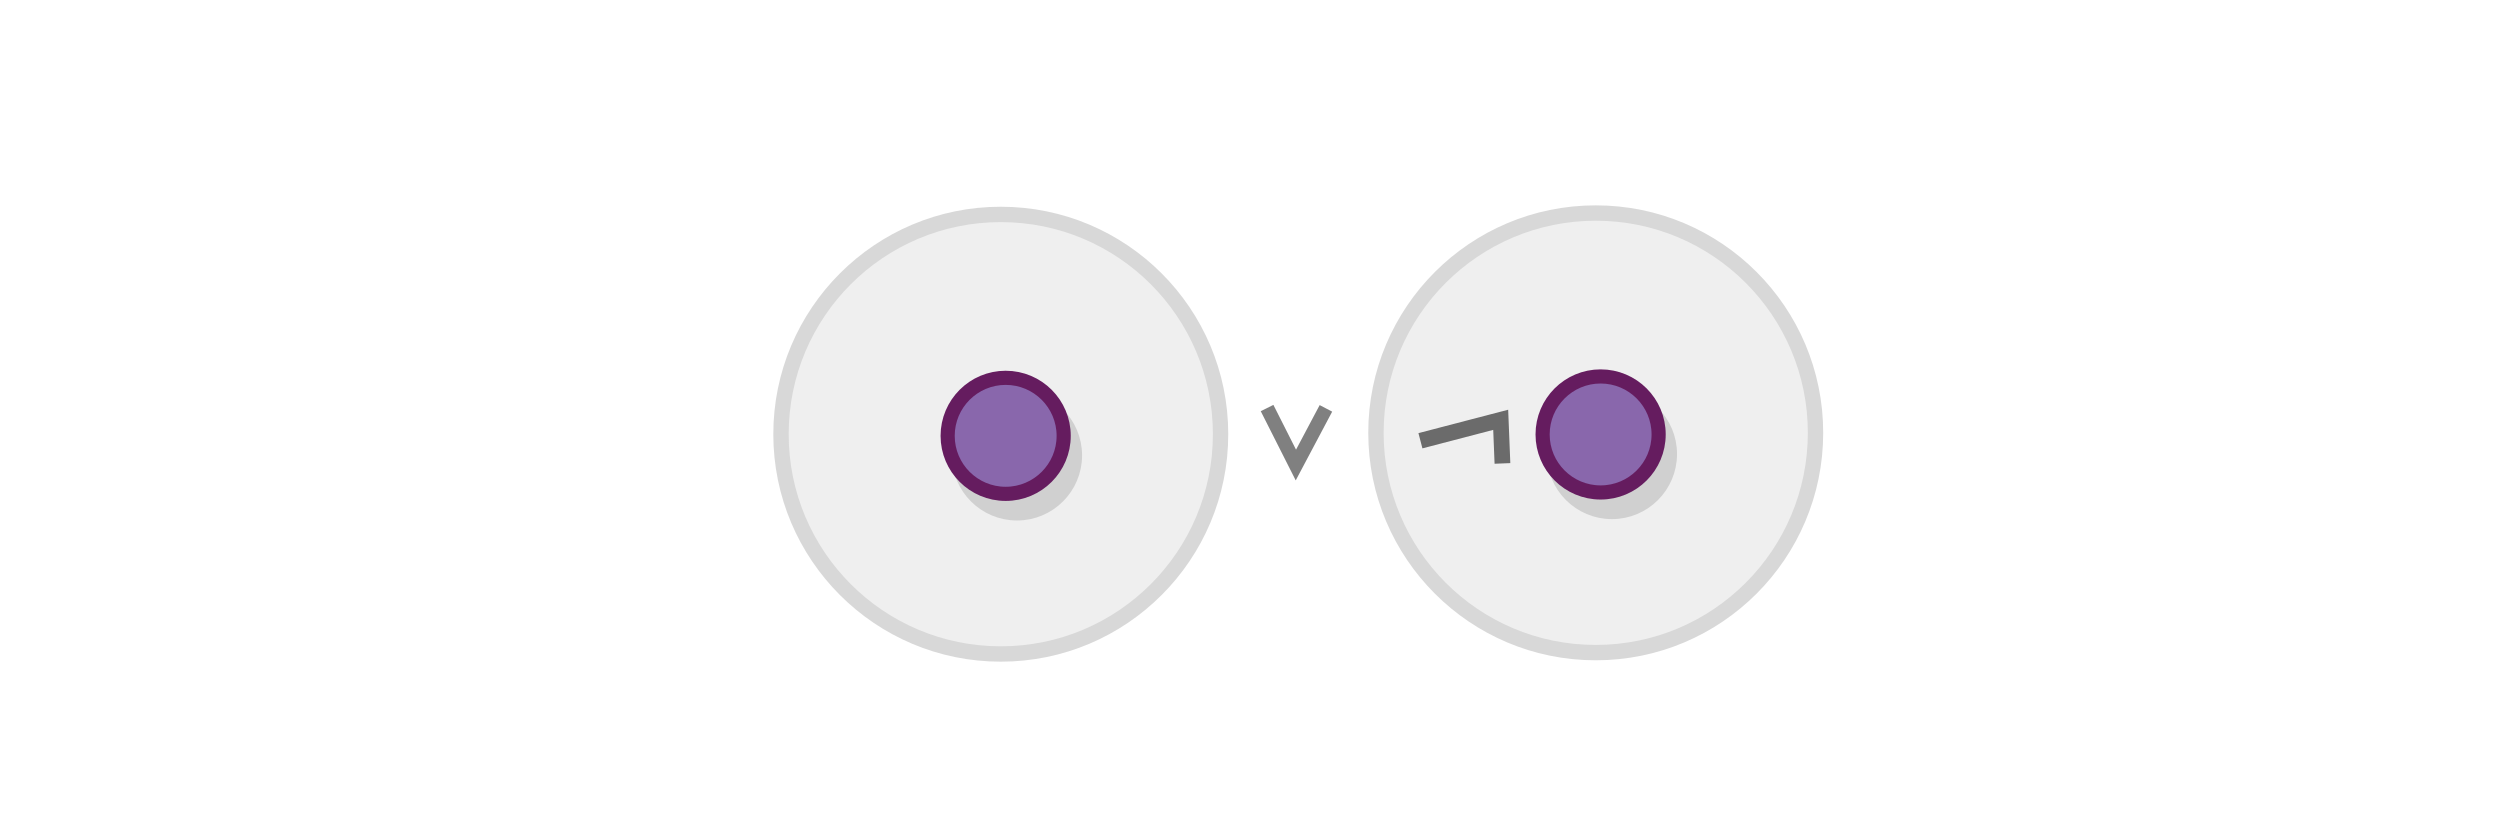
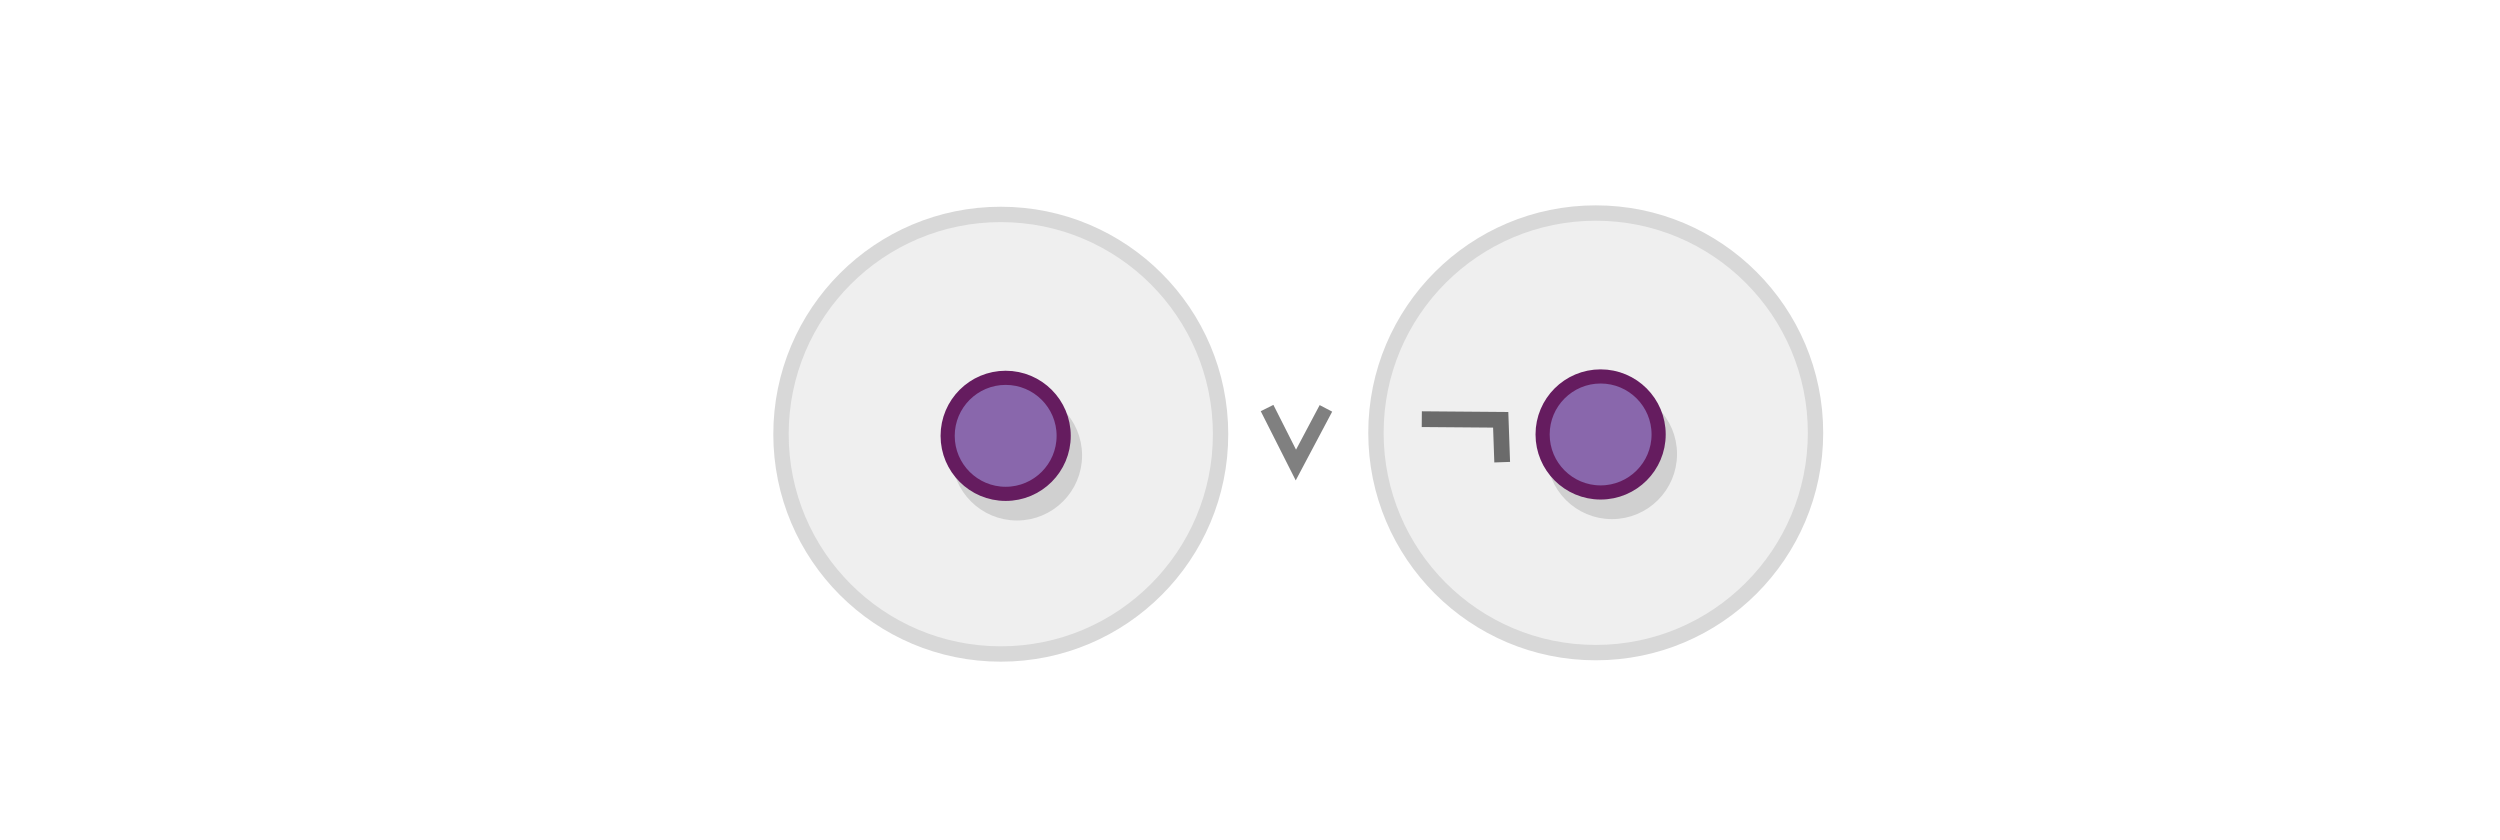
<svg xmlns="http://www.w3.org/2000/svg" viewBox="0 0 595.3 200" version="1.1" id="svg3397" width="595.3" height="200">
  <defs id="defs3401" />
  <g id="g9442" transform="matrix(1.171963,0,0,1.171963,-106.5538,-747.9434)" style="paint-order:fill markers stroke">
    <g id="g2445-3-1" transform="matrix(2.445808,0,0,2.248517,-117.5724,88.03923)" style="fill:#000000;fill-opacity:0.113;stroke:none;stroke-width:1.324;stroke-miterlimit:4;stroke-dasharray:none;paint-order:fill markers stroke" />
  </g>
-   <text xml:space="preserve" style="font-style:normal;font-weight:normal;font-size:46.879px;line-height:1.25;font-family:sans-serif;fill:#000000;fill-opacity:1;stroke:none;stroke-width:1.172" x="-59.846" y="-808.138" id="text9288">
-     <tspan id="tspan9286" x="-59.846" y="-766.661" style="stroke-width:1.172" />
-   </text>
+   <text xml:space="preserve" style="font-style:normal;font-weight:normal;font-size:46.879px;line-height:1.25;font-family:sans-serif;fill:#000000;fill-opacity:1;stroke:none;stroke-width:1.172" x="-59.846" y="-808.138" id="text9288" />
  <g id="g5856-0" transform="matrix(1.562113,0,0,1.562113,-524.6564,-916.1917)" />
  <circle style="fill:#efefef;fill-opacity:1;stroke:#d8d8d8;stroke-width:3.66;stroke-linecap:square;stroke-miterlimit:10;stroke-dasharray:none;stroke-opacity:1;paint-order:markers fill stroke" id="path3381-0-0-5-6" cx="379.976" cy="103.064" r="52.335" />
  <g id="g8880-39-2-8-1-7" transform="matrix(0.7401803,0,0,0.7401803,45.52157,-113.008)">
    <circle cx="457.068" cy="298.74" r="18.664" id="circle3373-7-5-9-2-8" style="opacity:0.13;stroke:#000000;stroke-width:4.552;stroke-miterlimit:10" />
    <circle cx="453.426" cy="292.442" r="18.664" id="circle3387-3-2-1-1-4" style="fill:#8967ac;stroke:#651c5f;stroke-width:4.552;stroke-miterlimit:10" />
  </g>
-   <path style="fill:none;stroke:#6b6b6b;stroke-width:3.749;stroke-linecap:butt;stroke-linejoin:miter;stroke-miterlimit:4;stroke-dasharray:none;stroke-opacity:1" d="m 338.232,104.95 19.114,-4.986 0.416,10.388" id="path3604-94" />
+   <path style="fill:none;stroke:#6b6b6b;stroke-width:3.749;stroke-linecap:butt;stroke-linejoin:miter;stroke-miterlimit:4;stroke-dasharray:none;stroke-opacity:1" d="m 338.557,99.811 18.79,0.153 0.353,10.09" id="path3604-94" />
  <g id="g1730-53-4" transform="matrix(0.5780415,0.03545519,-0.03566829,0.574588,138.7321,47.21716)" style="stroke:#808080;stroke-width:5.818;stroke-linecap:square;stroke-linejoin:miter;stroke-miterlimit:4;stroke-dasharray:none">
    <path style="fill:none;stroke:#808080;stroke-width:5.818;stroke-linecap:square;stroke-linejoin:miter;stroke-miterlimit:4;stroke-dasharray:none;stroke-opacity:1" d="m 287.693,71.772 11.811,20.29 9.691,-21.501" id="path1717-2-2" />
  </g>
  <circle style="fill:#efefef;fill-opacity:1;stroke:#d8d8d8;stroke-width:3.66;stroke-linecap:square;stroke-miterlimit:10;stroke-dasharray:none;stroke-opacity:1;paint-order:markers fill stroke" id="path3381-0-0-5-6-3" cx="238.306" cy="103.393" r="52.335" />
  <g id="g8880-39-2-8-1-7-6" transform="matrix(0.7401803,0,0,0.7401803,-96.14805,-112.6786)">
    <circle cx="457.068" cy="298.74" r="18.664" id="circle3373-7-5-9-2-8-7" style="opacity:0.13;stroke:#000000;stroke-width:4.552;stroke-miterlimit:10" />
    <circle cx="453.426" cy="292.442" r="18.664" id="circle3387-3-2-1-1-4-5" style="fill:#8967ac;stroke:#651c5f;stroke-width:4.552;stroke-miterlimit:10" />
  </g>
</svg>
